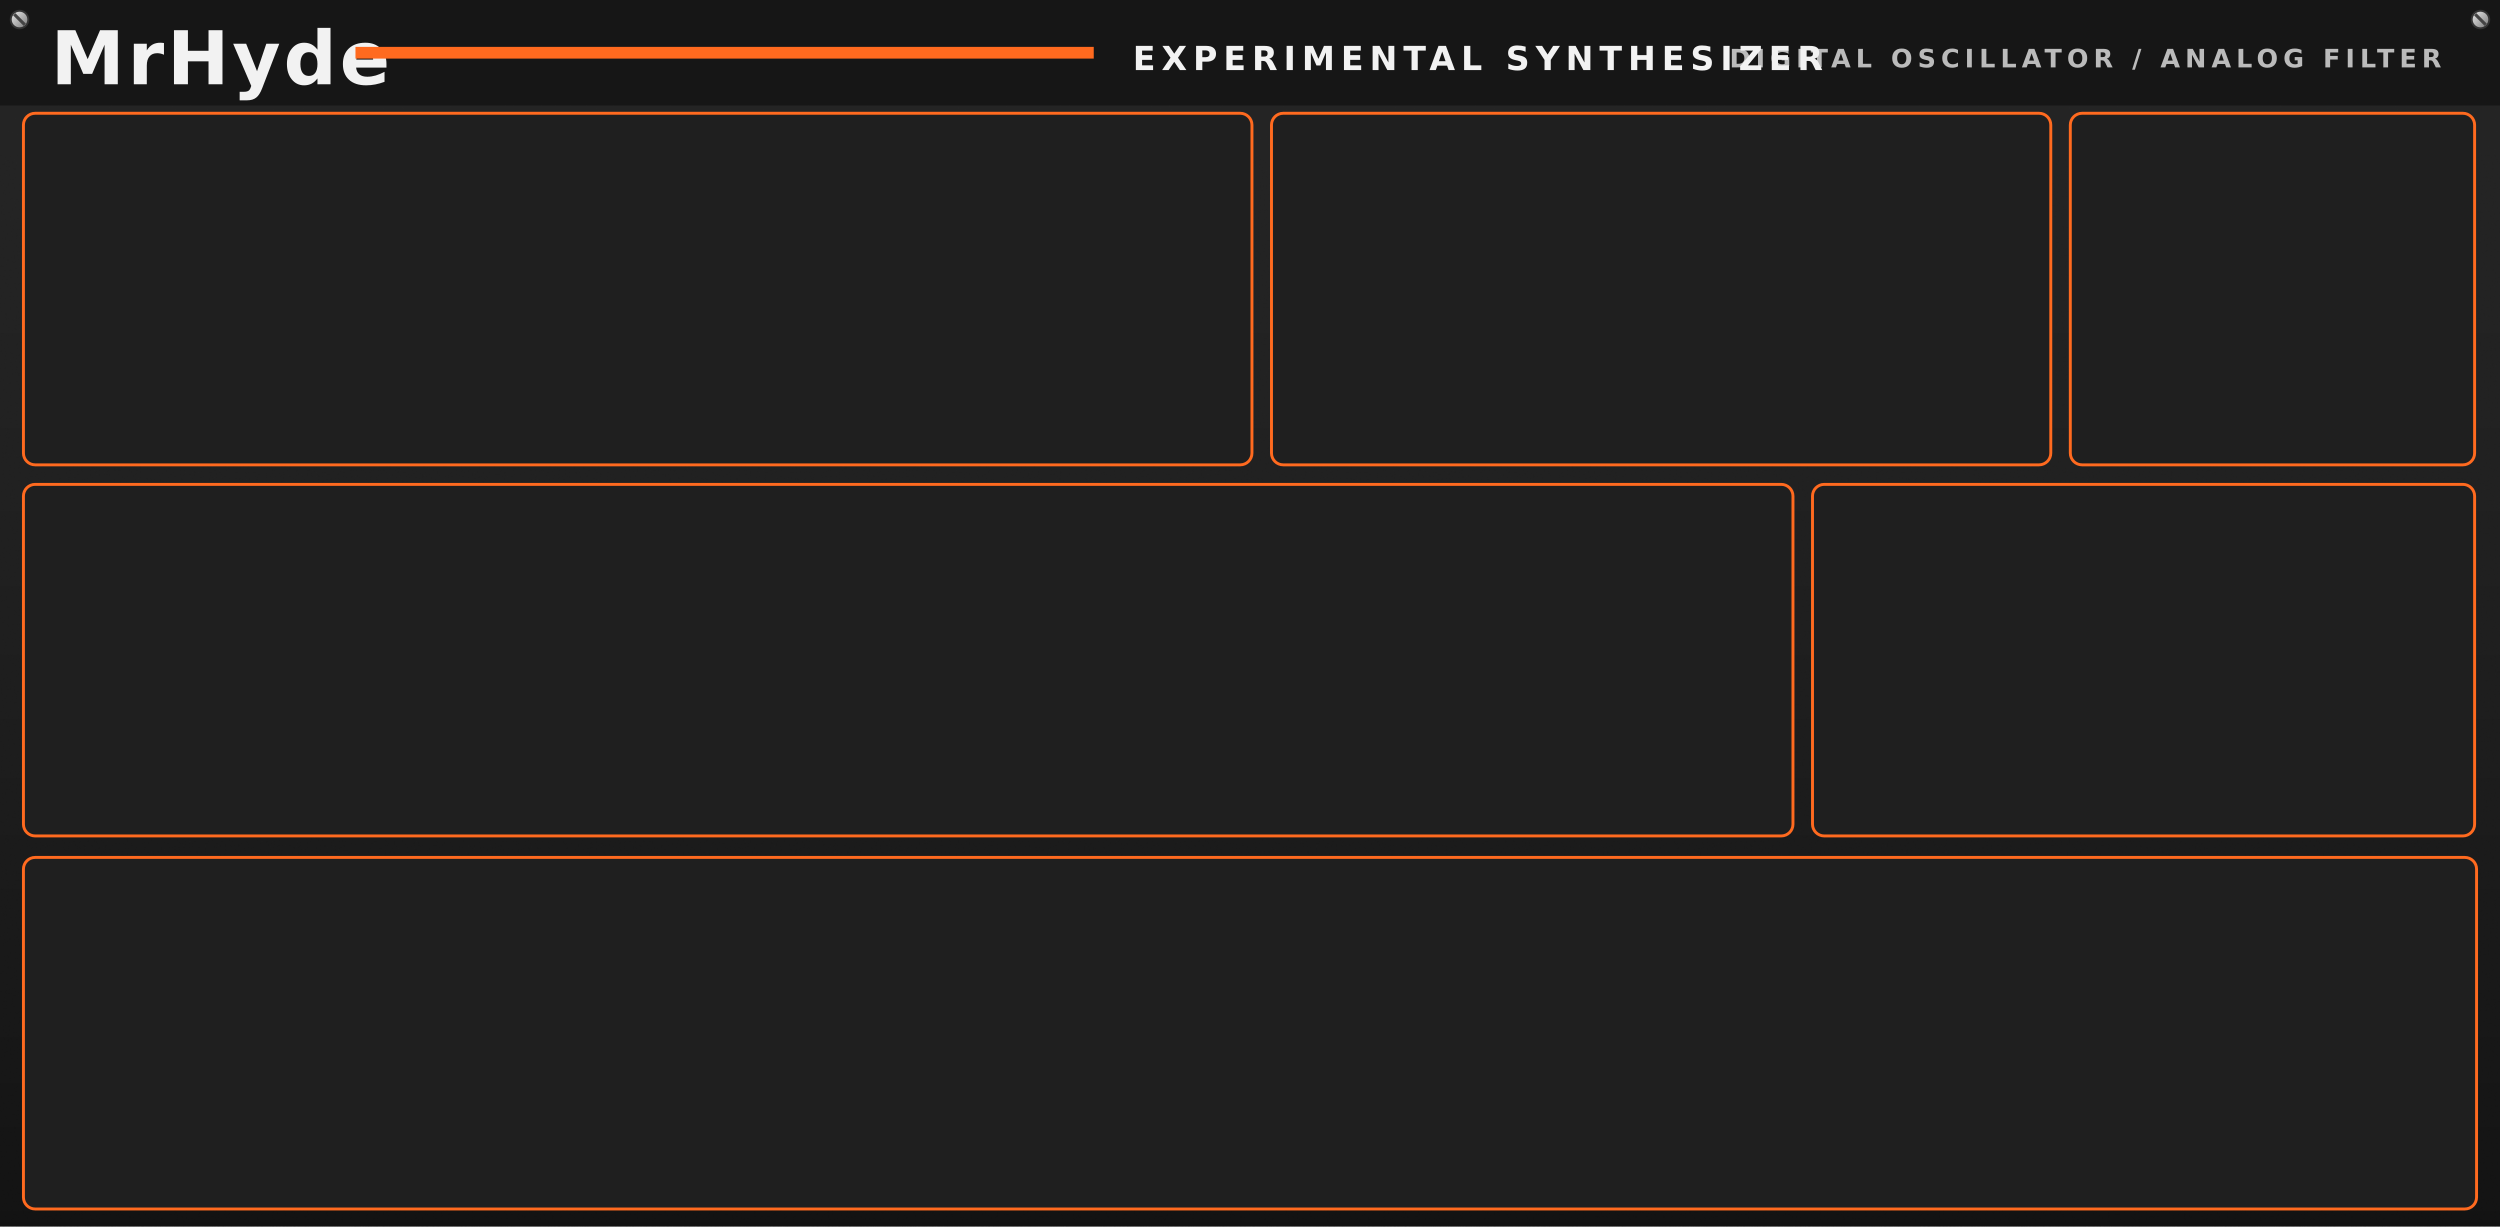
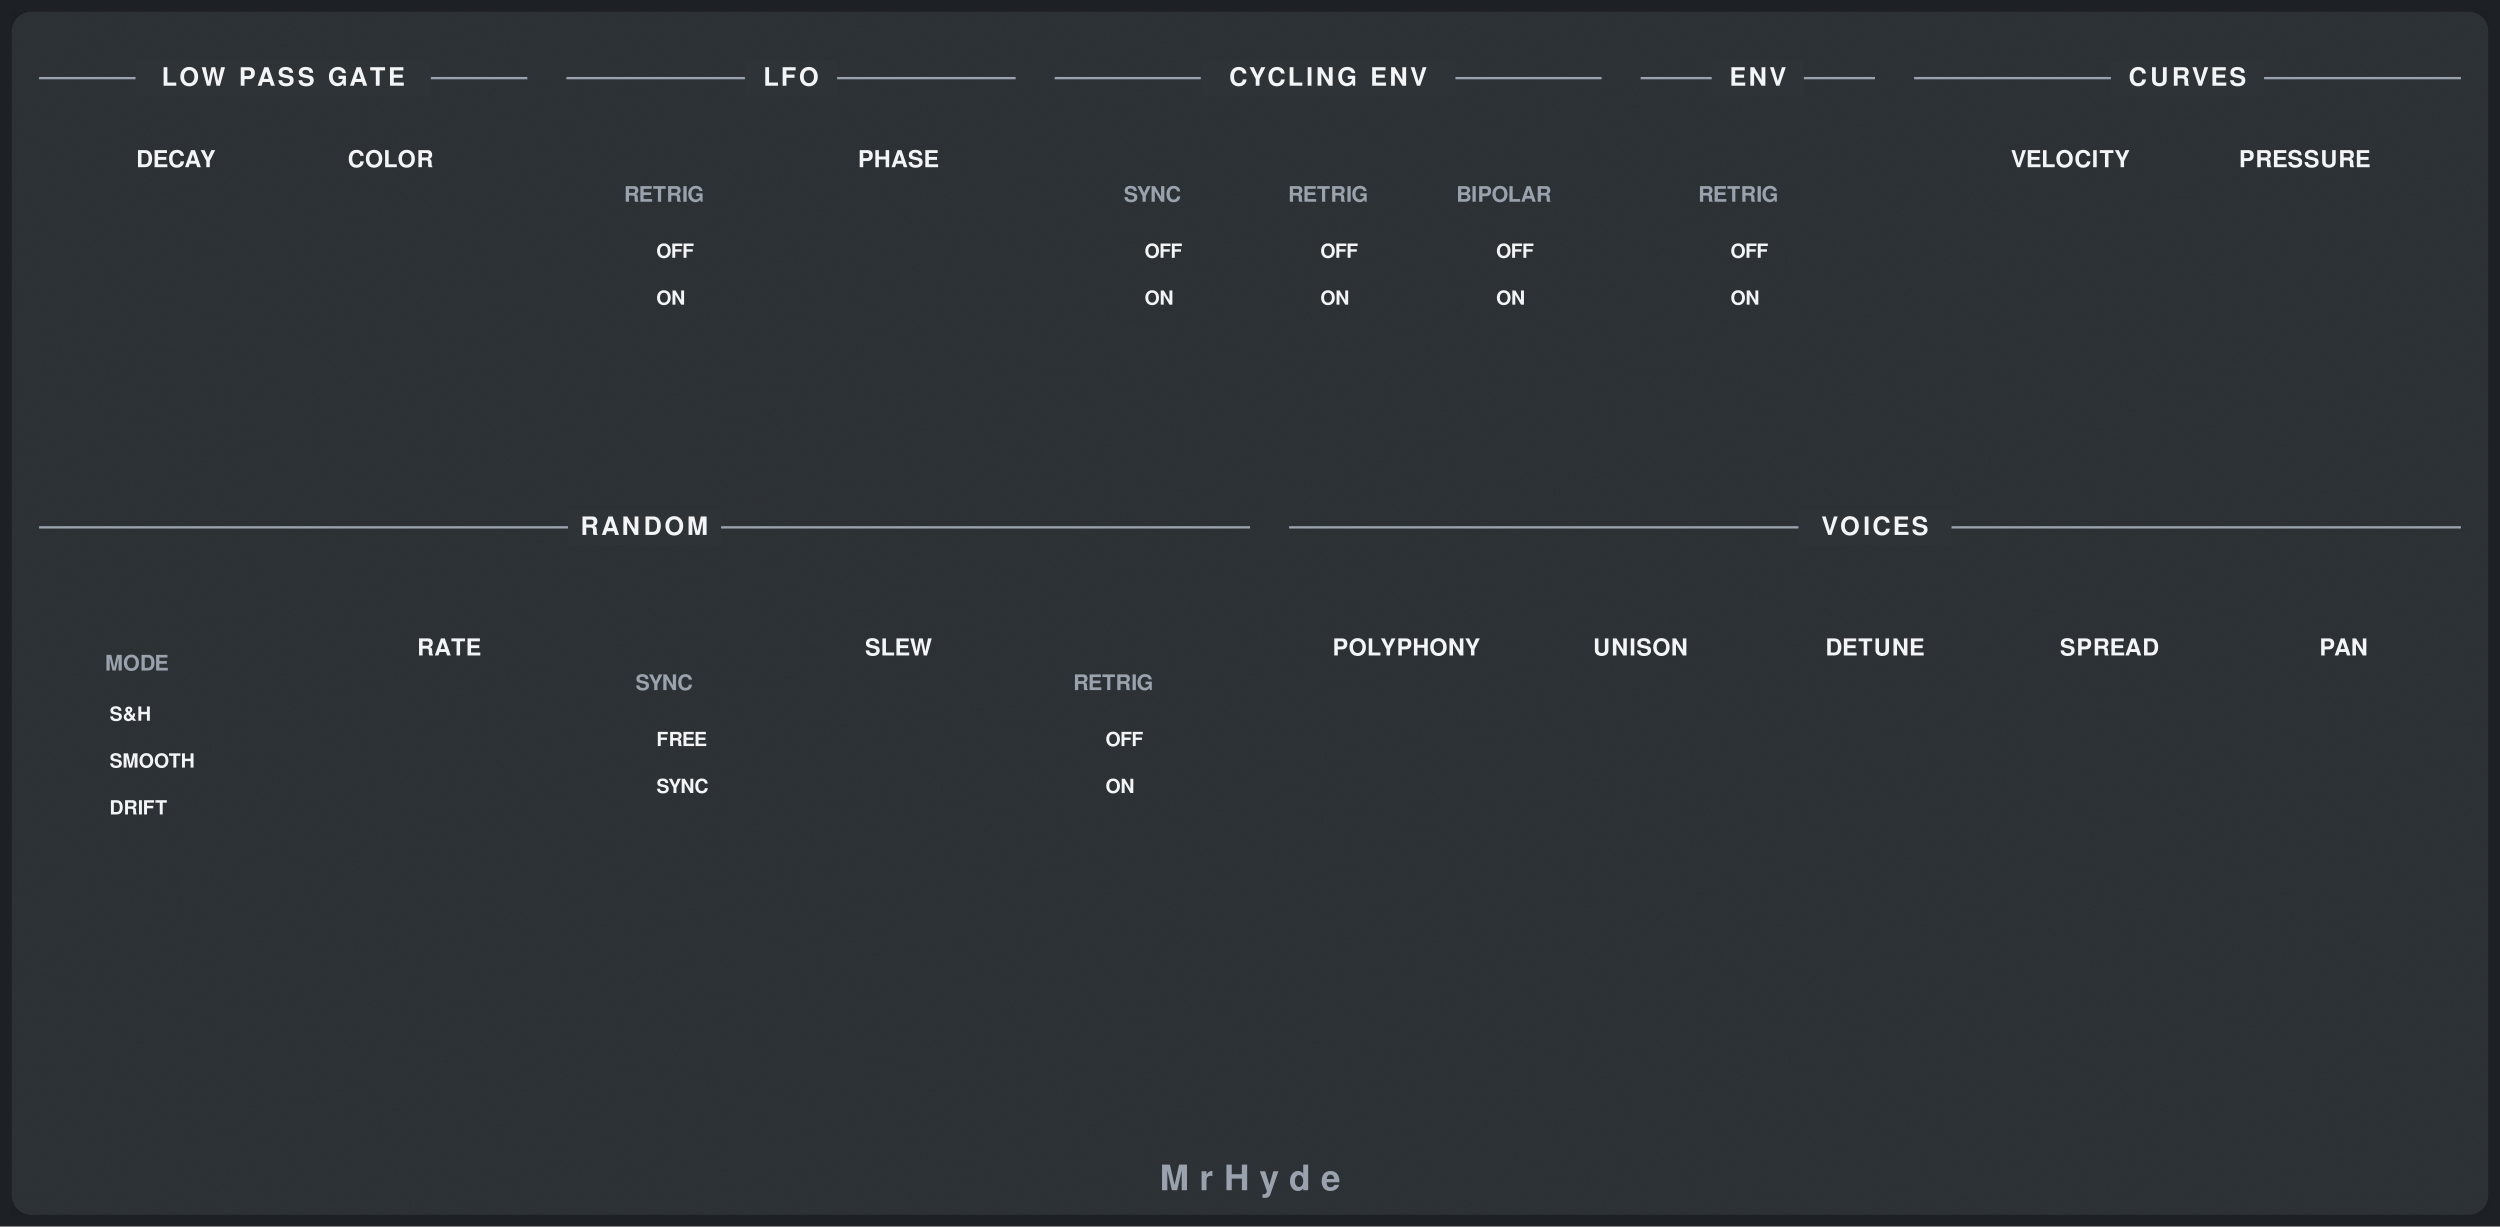
<svg xmlns="http://www.w3.org/2000/svg" width="1280" height="628" viewBox="0 0 1280 628">
  <defs>
-     <filter id="brush" x="0" y="0" width="100%" height="100%">
-       <feTurbulence type="fractalNoise" baseFrequency="0.002 0.9" numOctaves="2" seed="4" />
-       <feColorMatrix values="0 0 0 0 1  0 0 0 0 1  0 0 0 0 1  0 0 0 0.16 0" />
+     <linearGradient id="hw-screw" x1="0" y1="0" x2="1" y2="1">
+       <stop offset="0" stop-color="#f2f2f2" />
+       <stop offset="1" stop-color="#7a7a7a" />
+     </linearGradient>
+     <filter id="hw-brush" x="0" y="0" width="100%" height="100%">
+       <feTurbulence type="fractalNoise" baseFrequency="0.003 0.8" numOctaves="2" seed="5" />
+       <feColorMatrix values="0 0 0 0 1  0 0 0 0 1  0 0 0 0 1  0 0 0 0.20 0" />
    </filter>
-     <filter id="grain" x="0" y="0" width="100%" height="100%">
-       <feTurbulence type="fractalNoise" baseFrequency="0.9" numOctaves="2" seed="7" />
-       <feColorMatrix values="0 0 0 0 0  0 0 0 0 0  0 0 0 0 0  0 0 0 0.10 0" />
+     <filter id="hw-brushd" x="0" y="0" width="100%" height="100%">
+       <feTurbulence type="fractalNoise" baseFrequency="0.003 0.8" numOctaves="2" seed="9" />
+       <feColorMatrix values="0 0 0 0 0  0 0 0 0 0  0 0 0 0 0  0 0 0 0.16 0" />
    </filter>
-     <filter id="woodf" x="0" y="0" width="100%" height="100%">
-       <feTurbulence type="fractalNoise" baseFrequency="0.012 0.25" numOctaves="3" seed="11" />
-       <feColorMatrix values="0 0 0 0 0.36  0 0 0 0 0.20  0 0 0 0 0.09  0 0 0 0.9 0" />
+     <filter id="hw-grain" x="0" y="0" width="100%" height="100%">
+       <feTurbulence type="fractalNoise" baseFrequency="0.85" numOctaves="2" seed="3" />
+       <feColorMatrix values="0 0 0 0 0  0 0 0 0 0  0 0 0 0 0  0 0 0 0.07 0" />
    </filter>
-     <linearGradient id="screw" x1="0" y1="0" x2="1" y2="1">
-       <stop offset="0" stop-color="#eee" />
-       <stop offset="1" stop-color="#777" />
-     </linearGradient>
-     <linearGradient id="shade" x1="0" y1="0" x2="0" y2="1">
-       <stop offset="0" stop-color="#fff" stop-opacity="0.07" />
-       <stop offset="1" stop-color="#000" stop-opacity="0.12" />
+     <filter id="hw-wood" x="0" y="0" width="100%" height="100%">
+       <feTurbulence type="fractalNoise" baseFrequency="0.006 0.18" numOctaves="4" seed="21" />
+       <feColorMatrix values="0 0 0 0 0.30  0 0 0 0 0.15  0 0 0 0 0.05  0 0 0 0.85 0" />
+     </filter>
+     <filter id="hw-soft" x="-20%" y="-20%" width="140%" height="140%">
+       <feGaussianBlur stdDeviation="2" />
+     </filter>
+     <filter id="hw-shadow" x="-30%" y="-30%" width="160%" height="160%">
+       <feDropShadow dx="0" dy="2" stdDeviation="2" flood-opacity="0.45" />
+     </filter>
+     <linearGradient id="hw-vshade" x1="0" y1="0" x2="0" y2="1">
+       <stop offset="0" stop-color="#fff" stop-opacity="0.10" />
+       <stop offset="1" stop-color="#000" stop-opacity="0.14" />
    </linearGradient>
  </defs>
-   <rect width="1280" height="628" fill="#161616" />
-   <rect width="1280" height="628" filter="url(#grain)" />
-   <rect width="1280" height="628" fill="url(#shade)" />
-   <rect x="12" y="58" width="629" height="180" rx="6" fill="#1f1f1f" stroke="#ff6a1f" stroke-width="1.5" />
-   <rect x="651" y="58" width="399" height="180" rx="6" fill="#1f1f1f" stroke="#ff6a1f" stroke-width="1.5" />
-   <rect x="1060" y="58" width="207" height="180" rx="6" fill="#1f1f1f" stroke="#ff6a1f" stroke-width="1.5" />
-   <rect x="12" y="248" width="906" height="180" rx="6" fill="#1f1f1f" stroke="#ff6a1f" stroke-width="1.5" />
-   <rect x="928" y="248" width="339" height="180" rx="6" fill="#1f1f1f" stroke="#ff6a1f" stroke-width="1.5" />
-   <rect x="12" y="439" width="1256" height="180" rx="6" fill="#1f1f1f" stroke="#ff6a1f" stroke-width="1.5" />
-   <rect x="0" y="0" width="1280" height="54" fill="#161616" />
-   <text x="26" y="30" font-family="Titillium Web, DejaVu Sans, sans-serif" font-size="38" font-weight="700" fill="#f2f2f2" text-anchor="start" dominant-baseline="central" style="letter-spacing:0.04em;">MrHyde</text>
-   <rect x="182" y="24" width="378" height="6" fill="#ff6a1f" />
-   <text x="580" y="30" font-family="Titillium Web, DejaVu Sans, sans-serif" font-size="17" font-weight="600" fill="#f2f2f2" text-anchor="start" dominant-baseline="central" style="letter-spacing:0.18em;">EXPERIMENTAL SYNTHESIZER</text>
-   <text x="1250" y="30" font-family="Titillium Web, DejaVu Sans, sans-serif" font-size="13" font-weight="600" fill="#f2f2f2" text-anchor="end" dominant-baseline="central" style="letter-spacing:0.2em;" opacity="0.75">DIGITAL OSCILLATOR / ANALOG FILTER</text>
-   <circle cx="10" cy="10" r="4.5" fill="url(#screw)" stroke="#333" stroke-width="1" />
-   <line x1="7.3" y1="7.3" x2="12.7" y2="12.7" stroke="#444" stroke-width="1.6" />
-   <circle cx="1270" cy="10" r="4.5" fill="url(#screw)" stroke="#333" stroke-width="1" />
-   <line x1="1267.3" y1="7.3" x2="1272.7" y2="12.7" stroke="#444" stroke-width="1.6" />
+   <rect x="0" y="0" width="1280" height="628" rx="0" fill="#1d2024" />
+   <rect x="6" y="6" width="1268" height="616" rx="10" fill="#2e3338" />
+   <rect x="6" y="6" width="1268" height="616" filter="url(#hw-grain)" />
+   <line x1="20" y1="40" x2="270" y2="40" stroke="#9aa3ad" stroke-width="1.2" />
+   <rect x="69.4" y="31" width="151.2" height="18" rx="0" fill="#2e3338" />
+   <text x="145" y="40" font-size="13" fill="#f2f4f6" text-anchor="middle" dominant-baseline="central" style="font-family:FreeSans, Liberation Sans, Titillium Web, sans-serif;font-weight:700;letter-spacing:0.12em;">LOW PASS GATE</text>
+   <line x1="290" y1="40" x2="520" y2="40" stroke="#9aa3ad" stroke-width="1.2" />
+   <rect x="381.4" y="31" width="47.2" height="18" rx="0" fill="#2e3338" />
+   <text x="405" y="40" font-size="13" fill="#f2f4f6" text-anchor="middle" dominant-baseline="central" style="font-family:FreeSans, Liberation Sans, Titillium Web, sans-serif;font-weight:700;letter-spacing:0.12em;">LFO</text>
+   <line x1="540" y1="40" x2="820" y2="40" stroke="#9aa3ad" stroke-width="1.2" />
+   <rect x="614.8" y="31" width="130.4" height="18" rx="0" fill="#2e3338" />
+   <text x="680" y="40" font-size="13" fill="#f2f4f6" text-anchor="middle" dominant-baseline="central" style="font-family:FreeSans, Liberation Sans, Titillium Web, sans-serif;font-weight:700;letter-spacing:0.12em;">CYCLING ENV</text>
+   <line x1="840" y1="40" x2="960" y2="40" stroke="#9aa3ad" stroke-width="1.2" />
+   <rect x="876.4" y="31" width="47.2" height="18" rx="0" fill="#2e3338" />
+   <text x="900" y="40" font-size="13" fill="#f2f4f6" text-anchor="middle" dominant-baseline="central" style="font-family:FreeSans, Liberation Sans, Titillium Web, sans-serif;font-weight:700;letter-spacing:0.12em;">ENV</text>
+   <line x1="980" y1="40" x2="1260" y2="40" stroke="#9aa3ad" stroke-width="1.2" />
+   <rect x="1080.8" y="31" width="78.4" height="18" rx="0" fill="#2e3338" />
+   <text x="1120" y="40" font-size="13" fill="#f2f4f6" text-anchor="middle" dominant-baseline="central" style="font-family:FreeSans, Liberation Sans, Titillium Web, sans-serif;font-weight:700;letter-spacing:0.12em;">CURVES</text>
+   <text x="340" y="100" font-size="11" fill="#9aa3ad" text-anchor="middle" dominant-baseline="central" style="font-family:FreeSans, Liberation Sans, Titillium Web, sans-serif;font-weight:700;letter-spacing:0em;">RETRIG</text>
+   <text x="336" y="129" font-size="10" fill="#f2f4f6" text-anchor="start" dominant-baseline="central" style="font-family:FreeSans, Liberation Sans, Titillium Web, sans-serif;font-weight:700;letter-spacing:0em;">OFF</text>
+   <text x="336" y="153" font-size="10" fill="#f2f4f6" text-anchor="start" dominant-baseline="central" style="font-family:FreeSans, Liberation Sans, Titillium Web, sans-serif;font-weight:700;letter-spacing:0em;">ON</text>
+   <text x="590" y="100" font-size="11" fill="#9aa3ad" text-anchor="middle" dominant-baseline="central" style="font-family:FreeSans, Liberation Sans, Titillium Web, sans-serif;font-weight:700;letter-spacing:0em;">SYNC</text>
+   <text x="586" y="129" font-size="10" fill="#f2f4f6" text-anchor="start" dominant-baseline="central" style="font-family:FreeSans, Liberation Sans, Titillium Web, sans-serif;font-weight:700;letter-spacing:0em;">OFF</text>
+   <text x="586" y="153" font-size="10" fill="#f2f4f6" text-anchor="start" dominant-baseline="central" style="font-family:FreeSans, Liberation Sans, Titillium Web, sans-serif;font-weight:700;letter-spacing:0em;">ON</text>
+   <text x="680" y="100" font-size="11" fill="#9aa3ad" text-anchor="middle" dominant-baseline="central" style="font-family:FreeSans, Liberation Sans, Titillium Web, sans-serif;font-weight:700;letter-spacing:0em;">RETRIG</text>
+   <text x="676" y="129" font-size="10" fill="#f2f4f6" text-anchor="start" dominant-baseline="central" style="font-family:FreeSans, Liberation Sans, Titillium Web, sans-serif;font-weight:700;letter-spacing:0em;">OFF</text>
+   <text x="676" y="153" font-size="10" fill="#f2f4f6" text-anchor="start" dominant-baseline="central" style="font-family:FreeSans, Liberation Sans, Titillium Web, sans-serif;font-weight:700;letter-spacing:0em;">ON</text>
+   <text x="770" y="100" font-size="11" fill="#9aa3ad" text-anchor="middle" dominant-baseline="central" style="font-family:FreeSans, Liberation Sans, Titillium Web, sans-serif;font-weight:700;letter-spacing:0em;">BIPOLAR</text>
+   <text x="766" y="129" font-size="10" fill="#f2f4f6" text-anchor="start" dominant-baseline="central" style="font-family:FreeSans, Liberation Sans, Titillium Web, sans-serif;font-weight:700;letter-spacing:0em;">OFF</text>
+   <text x="766" y="153" font-size="10" fill="#f2f4f6" text-anchor="start" dominant-baseline="central" style="font-family:FreeSans, Liberation Sans, Titillium Web, sans-serif;font-weight:700;letter-spacing:0em;">ON</text>
+   <text x="890" y="100" font-size="11" fill="#9aa3ad" text-anchor="middle" dominant-baseline="central" style="font-family:FreeSans, Liberation Sans, Titillium Web, sans-serif;font-weight:700;letter-spacing:0em;">RETRIG</text>
+   <text x="886" y="129" font-size="10" fill="#f2f4f6" text-anchor="start" dominant-baseline="central" style="font-family:FreeSans, Liberation Sans, Titillium Web, sans-serif;font-weight:700;letter-spacing:0em;">OFF</text>
+   <text x="886" y="153" font-size="10" fill="#f2f4f6" text-anchor="start" dominant-baseline="central" style="font-family:FreeSans, Liberation Sans, Titillium Web, sans-serif;font-weight:700;letter-spacing:0em;">ON</text>
+   <line x1="20" y1="270" x2="640" y2="270" stroke="#9aa3ad" stroke-width="1.2" />
+   <rect x="290.8" y="261" width="78.4" height="18" rx="0" fill="#2e3338" />
+   <text x="330" y="270" font-size="13" fill="#f2f4f6" text-anchor="middle" dominant-baseline="central" style="font-family:FreeSans, Liberation Sans, Titillium Web, sans-serif;font-weight:700;letter-spacing:0.12em;">RANDOM</text>
+   <text x="56" y="366" font-size="10" fill="#f2f4f6" text-anchor="start" dominant-baseline="central" style="font-family:FreeSans, Liberation Sans, Titillium Web, sans-serif;font-weight:700;letter-spacing:0em;">S&amp;H</text>
+   <text x="56" y="390" font-size="10" fill="#f2f4f6" text-anchor="start" dominant-baseline="central" style="font-family:FreeSans, Liberation Sans, Titillium Web, sans-serif;font-weight:700;letter-spacing:0em;">SMOOTH</text>
+   <text x="56" y="414" font-size="10" fill="#f2f4f6" text-anchor="start" dominant-baseline="central" style="font-family:FreeSans, Liberation Sans, Titillium Web, sans-serif;font-weight:700;letter-spacing:0em;">DRIFT</text>
+   <text x="70" y="340" font-size="11" fill="#9aa3ad" text-anchor="middle" dominant-baseline="central" style="font-family:FreeSans, Liberation Sans, Titillium Web, sans-serif;font-weight:700;letter-spacing:0em;">MODE</text>
+   <text x="340" y="350" font-size="11" fill="#9aa3ad" text-anchor="middle" dominant-baseline="central" style="font-family:FreeSans, Liberation Sans, Titillium Web, sans-serif;font-weight:700;letter-spacing:0em;">SYNC</text>
+   <text x="336" y="379" font-size="10" fill="#f2f4f6" text-anchor="start" dominant-baseline="central" style="font-family:FreeSans, Liberation Sans, Titillium Web, sans-serif;font-weight:700;letter-spacing:0em;">FREE</text>
+   <text x="336" y="403" font-size="10" fill="#f2f4f6" text-anchor="start" dominant-baseline="central" style="font-family:FreeSans, Liberation Sans, Titillium Web, sans-serif;font-weight:700;letter-spacing:0em;">SYNC</text>
+   <text x="570" y="350" font-size="11" fill="#9aa3ad" text-anchor="middle" dominant-baseline="central" style="font-family:FreeSans, Liberation Sans, Titillium Web, sans-serif;font-weight:700;letter-spacing:0em;">RETRIG</text>
+   <text x="566" y="379" font-size="10" fill="#f2f4f6" text-anchor="start" dominant-baseline="central" style="font-family:FreeSans, Liberation Sans, Titillium Web, sans-serif;font-weight:700;letter-spacing:0em;">OFF</text>
+   <text x="566" y="403" font-size="10" fill="#f2f4f6" text-anchor="start" dominant-baseline="central" style="font-family:FreeSans, Liberation Sans, Titillium Web, sans-serif;font-weight:700;letter-spacing:0em;">ON</text>
+   <line x1="660" y1="270" x2="1260" y2="270" stroke="#9aa3ad" stroke-width="1.2" />
+   <rect x="920.8" y="261" width="78.4" height="18" rx="0" fill="#2e3338" />
+   <text x="960" y="270" font-size="13" fill="#f2f4f6" text-anchor="middle" dominant-baseline="central" style="font-family:FreeSans, Liberation Sans, Titillium Web, sans-serif;font-weight:700;letter-spacing:0.12em;">VOICES</text>
+   <text x="640" y="604" font-size="18" fill="#9aa3ad" text-anchor="middle" dominant-baseline="central" style="font-family:FreeSans, Liberation Sans, Titillium Web, sans-serif;font-weight:700;letter-spacing:0.3em;">MrHyde</text>
+   <text x="90" y="82" font-size="12" fill="#f2f4f6" text-anchor="middle" dominant-baseline="central" style="font-family:FreeSans, Liberation Sans, Titillium Web, sans-serif;font-weight:700;letter-spacing:0.03em;">DECAY</text>
+   <text x="200" y="82" font-size="12" fill="#f2f4f6" text-anchor="middle" dominant-baseline="central" style="font-family:FreeSans, Liberation Sans, Titillium Web, sans-serif;font-weight:700;letter-spacing:0.03em;">COLOR</text>
+   <text x="460" y="82" font-size="12" fill="#f2f4f6" text-anchor="middle" dominant-baseline="central" style="font-family:FreeSans, Liberation Sans, Titillium Web, sans-serif;font-weight:700;letter-spacing:0.03em;">PHASE</text>
+   <text x="1060" y="82" font-size="12" fill="#f2f4f6" text-anchor="middle" dominant-baseline="central" style="font-family:FreeSans, Liberation Sans, Titillium Web, sans-serif;font-weight:700;letter-spacing:0.03em;">VELOCITY</text>
+   <text x="1180" y="82" font-size="12" fill="#f2f4f6" text-anchor="middle" dominant-baseline="central" style="font-family:FreeSans, Liberation Sans, Titillium Web, sans-serif;font-weight:700;letter-spacing:0.03em;">PRESSURE</text>
+   <text x="230" y="332" font-size="12" fill="#f2f4f6" text-anchor="middle" dominant-baseline="central" style="font-family:FreeSans, Liberation Sans, Titillium Web, sans-serif;font-weight:700;letter-spacing:0.03em;">RATE</text>
+   <text x="460" y="332" font-size="12" fill="#f2f4f6" text-anchor="middle" dominant-baseline="central" style="font-family:FreeSans, Liberation Sans, Titillium Web, sans-serif;font-weight:700;letter-spacing:0.03em;">SLEW</text>
+   <text x="720" y="332" font-size="12" fill="#f2f4f6" text-anchor="middle" dominant-baseline="central" style="font-family:FreeSans, Liberation Sans, Titillium Web, sans-serif;font-weight:700;letter-spacing:0.03em;">POLYPHONY</text>
+   <text x="840" y="332" font-size="12" fill="#f2f4f6" text-anchor="middle" dominant-baseline="central" style="font-family:FreeSans, Liberation Sans, Titillium Web, sans-serif;font-weight:700;letter-spacing:0.03em;">UNISON</text>
+   <text x="960" y="332" font-size="12" fill="#f2f4f6" text-anchor="middle" dominant-baseline="central" style="font-family:FreeSans, Liberation Sans, Titillium Web, sans-serif;font-weight:700;letter-spacing:0.03em;">DETUNE</text>
+   <text x="1080" y="332" font-size="12" fill="#f2f4f6" text-anchor="middle" dominant-baseline="central" style="font-family:FreeSans, Liberation Sans, Titillium Web, sans-serif;font-weight:700;letter-spacing:0.03em;">SPREAD</text>
+   <text x="1200" y="332" font-size="12" fill="#f2f4f6" text-anchor="middle" dominant-baseline="central" style="font-family:FreeSans, Liberation Sans, Titillium Web, sans-serif;font-weight:700;letter-spacing:0.03em;">PAN</text>
</svg>
